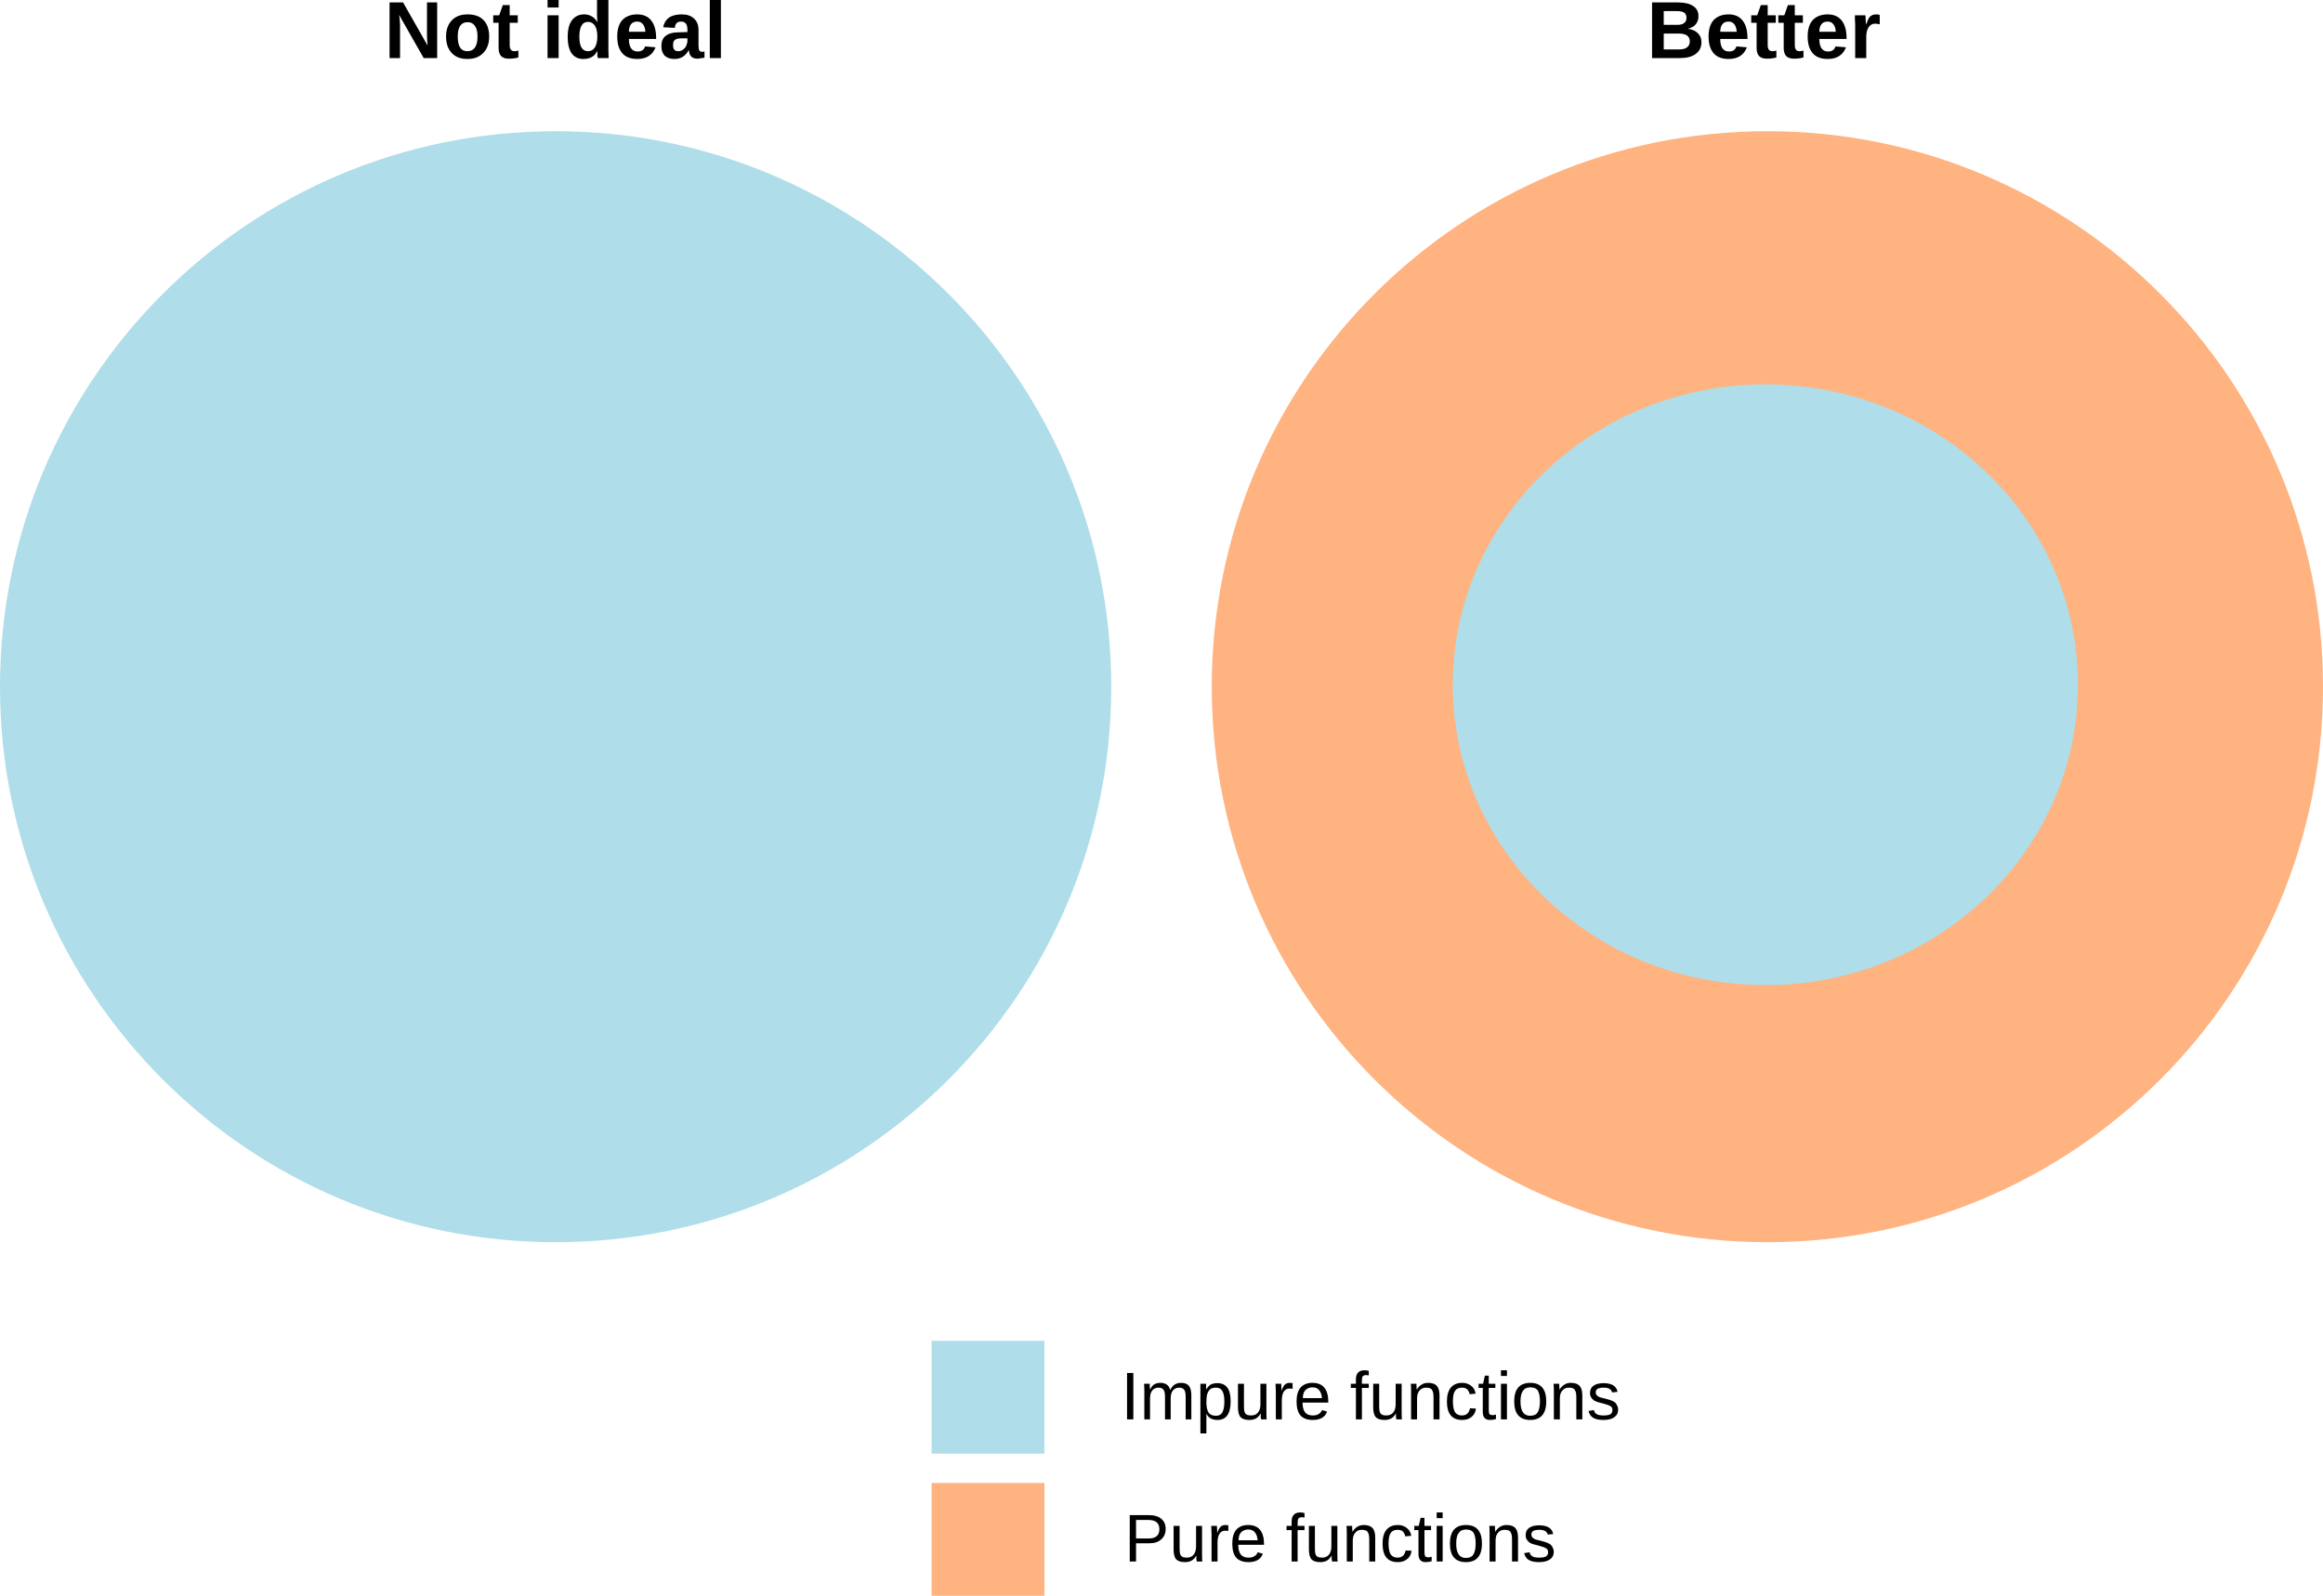
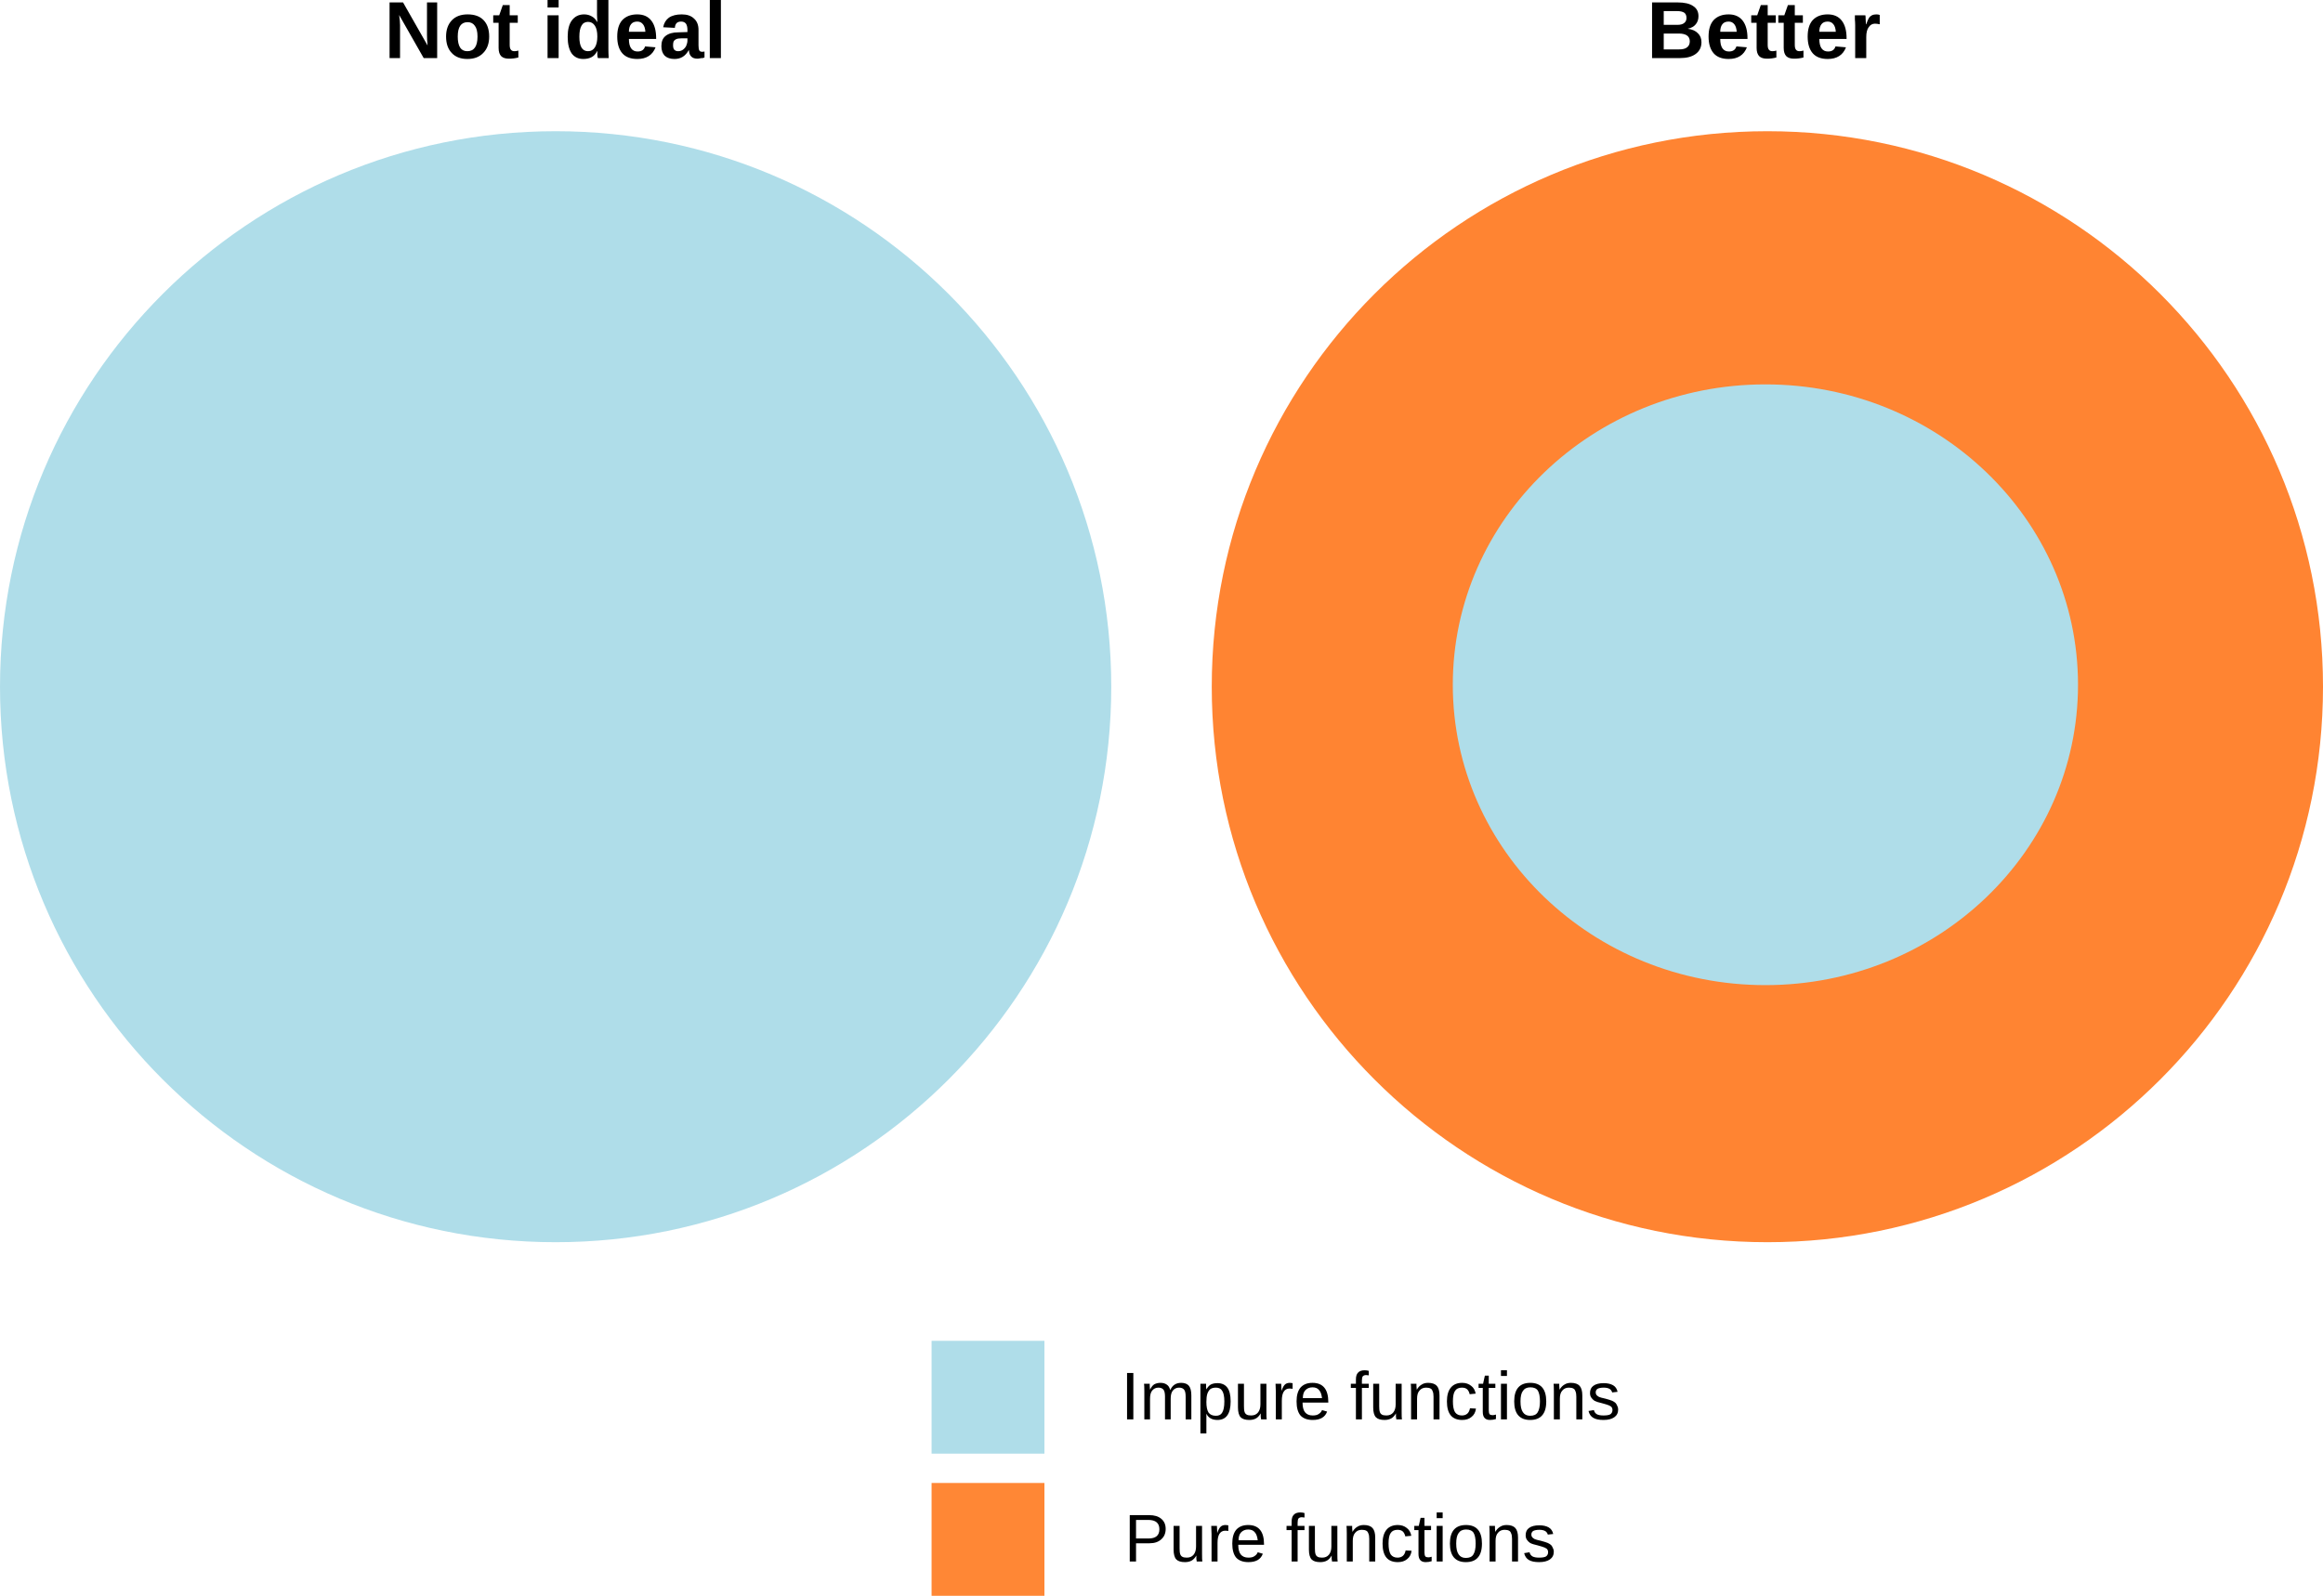
<svg xmlns="http://www.w3.org/2000/svg" width="121.246mm" height="83.31mm" viewBox="0 0 121.246 83.31" version="1.1" id="svg46665">
  <defs id="defs46662" />
  <g id="layer1" transform="translate(-37.15147,-35.93258)">
    <g id="g41377" transform="translate(29.59761,33.12856)">
      <circle style="fill:#afdde9;stroke:none;stroke-width:0.335" id="path31" cx="36.554" cy="38.654" r="29" />
    </g>
    <g id="g41395" transform="translate(29.59761,33.12856)">
-       <circle style="fill:#ffb380;fill-opacity:1;stroke:none;stroke-width:0.335" id="path31-0" cx="99.8" cy="38.654" r="29" />
+       <circle style="fill:#ff8432;fill-opacity:1;stroke:none;stroke-width:0.335" id="path31-0" cx="99.8" cy="38.654" r="29" />
      <ellipse style="fill:#afdde9;stroke:none;stroke-width:0.185" id="path31-04" cx="99.697" cy="38.552" rx="16.316" ry="15.681" />
    </g>
    <rect style="fill:#afdde9;stroke:none;stroke-width:0.265" id="rect28974" width="5.89" height="5.89" x="85.774" y="105.931" />
    <text xml:space="preserve" style="font-style:normal;font-variant:normal;font-weight:normal;font-stretch:normal;font-size:3.528px;line-height:1.25;font-family:Arial;-inkscape-font-specification:'Arial, Normal';font-variant-ligatures:normal;font-variant-caps:normal;font-variant-numeric:normal;font-variant-east-asian:normal;letter-spacing:0px;word-spacing:0px;stroke-width:0.265" x="95.65" y="110.031" id="text30488">
      <tspan id="tspan30486" style="font-style:normal;font-variant:normal;font-weight:normal;font-stretch:normal;font-size:3.528px;font-family:Arial;-inkscape-font-specification:'Arial, Normal';font-variant-ligatures:normal;font-variant-caps:normal;font-variant-numeric:normal;font-variant-east-asian:normal;stroke-width:0.265" x="95.65" y="110.031">Impure functions</tspan>
    </text>
    <text xml:space="preserve" style="font-style:normal;font-variant:normal;font-weight:normal;font-stretch:normal;font-size:4.233px;line-height:1.25;font-family:Arial;-inkscape-font-specification:'Arial, Normal';font-variant-ligatures:normal;font-variant-caps:normal;font-variant-numeric:normal;font-variant-east-asian:normal;letter-spacing:0px;word-spacing:0px;stroke-width:0.265" x="57.202" y="38.963" id="text30488-17">
      <tspan id="tspan30486-5" style="font-style:normal;font-variant:normal;font-weight:bold;font-stretch:normal;font-size:4.233px;font-family:Arial;-inkscape-font-specification:'Arial, Bold';font-variant-ligatures:normal;font-variant-caps:normal;font-variant-numeric:normal;font-variant-east-asian:normal;stroke-width:0.265" x="57.202" y="38.963">Not ideal</tspan>
    </text>
    <text xml:space="preserve" style="font-style:normal;font-variant:normal;font-weight:normal;font-stretch:normal;font-size:4.233px;line-height:1.25;font-family:Arial;-inkscape-font-specification:'Arial, Normal';font-variant-ligatures:normal;font-variant-caps:normal;font-variant-numeric:normal;font-variant-east-asian:normal;letter-spacing:0px;word-spacing:0px;stroke-width:0.265" x="123.099" y="38.963" id="text30488-17-9">
      <tspan id="tspan30486-5-6" style="font-style:normal;font-variant:normal;font-weight:bold;font-stretch:normal;font-size:4.233px;font-family:Arial;-inkscape-font-specification:'Arial, Bold';font-variant-ligatures:normal;font-variant-caps:normal;font-variant-numeric:normal;font-variant-east-asian:normal;stroke-width:0.265" x="123.099" y="38.963">Better</tspan>
    </text>
-     <rect style="fill:#ffb380;stroke:none;stroke-width:0.265" id="rect28974-8" width="5.89" height="5.89" x="85.774" y="113.352" />
+     <rect style="fill:#ff8735;stroke:none;stroke-width:0.265;fill-opacity:1" id="rect28974-8" width="5.89" height="5.89" x="85.774" y="113.352" />
    <text xml:space="preserve" style="font-style:normal;font-variant:normal;font-weight:normal;font-stretch:normal;font-size:3.528px;line-height:1.25;font-family:Arial;-inkscape-font-specification:'Arial, Normal';font-variant-ligatures:normal;font-variant-caps:normal;font-variant-numeric:normal;font-variant-east-asian:normal;letter-spacing:0px;word-spacing:0px;stroke-width:0.265" x="95.82" y="117.453" id="text30488-1">
      <tspan id="tspan30486-0" style="font-style:normal;font-variant:normal;font-weight:normal;font-stretch:normal;font-size:3.528px;font-family:Arial;-inkscape-font-specification:'Arial, Normal';font-variant-ligatures:normal;font-variant-caps:normal;font-variant-numeric:normal;font-variant-east-asian:normal;stroke-width:0.265" x="95.82" y="117.453">Pure functions</tspan>
    </text>
  </g>
</svg>
